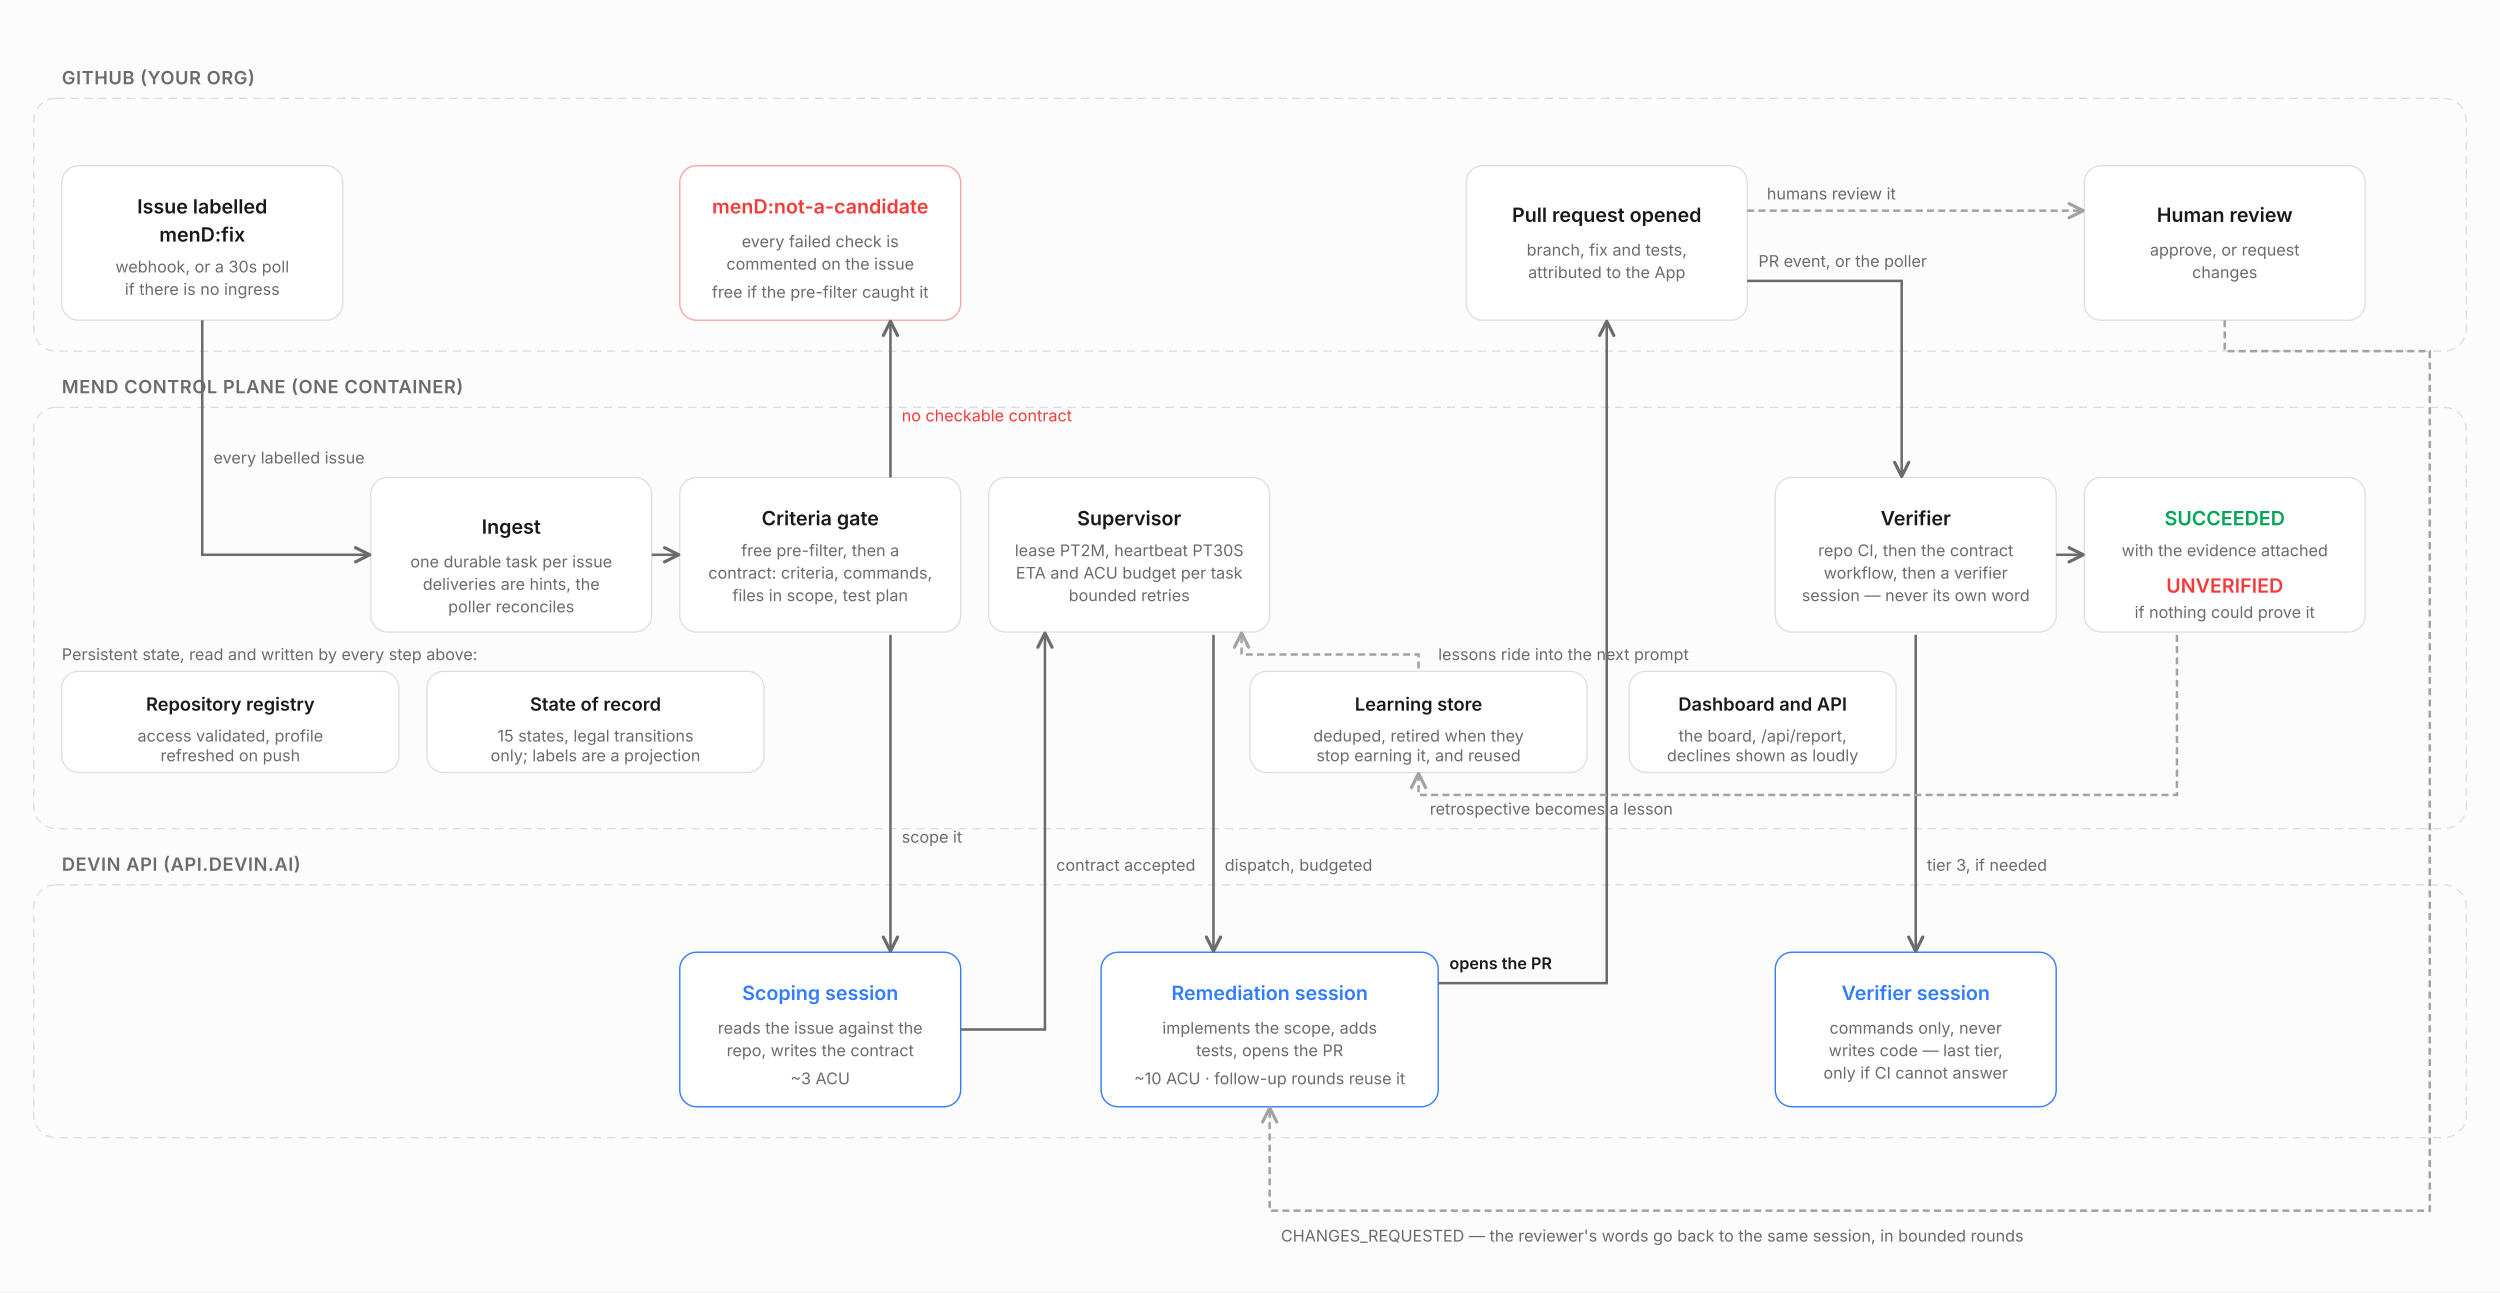
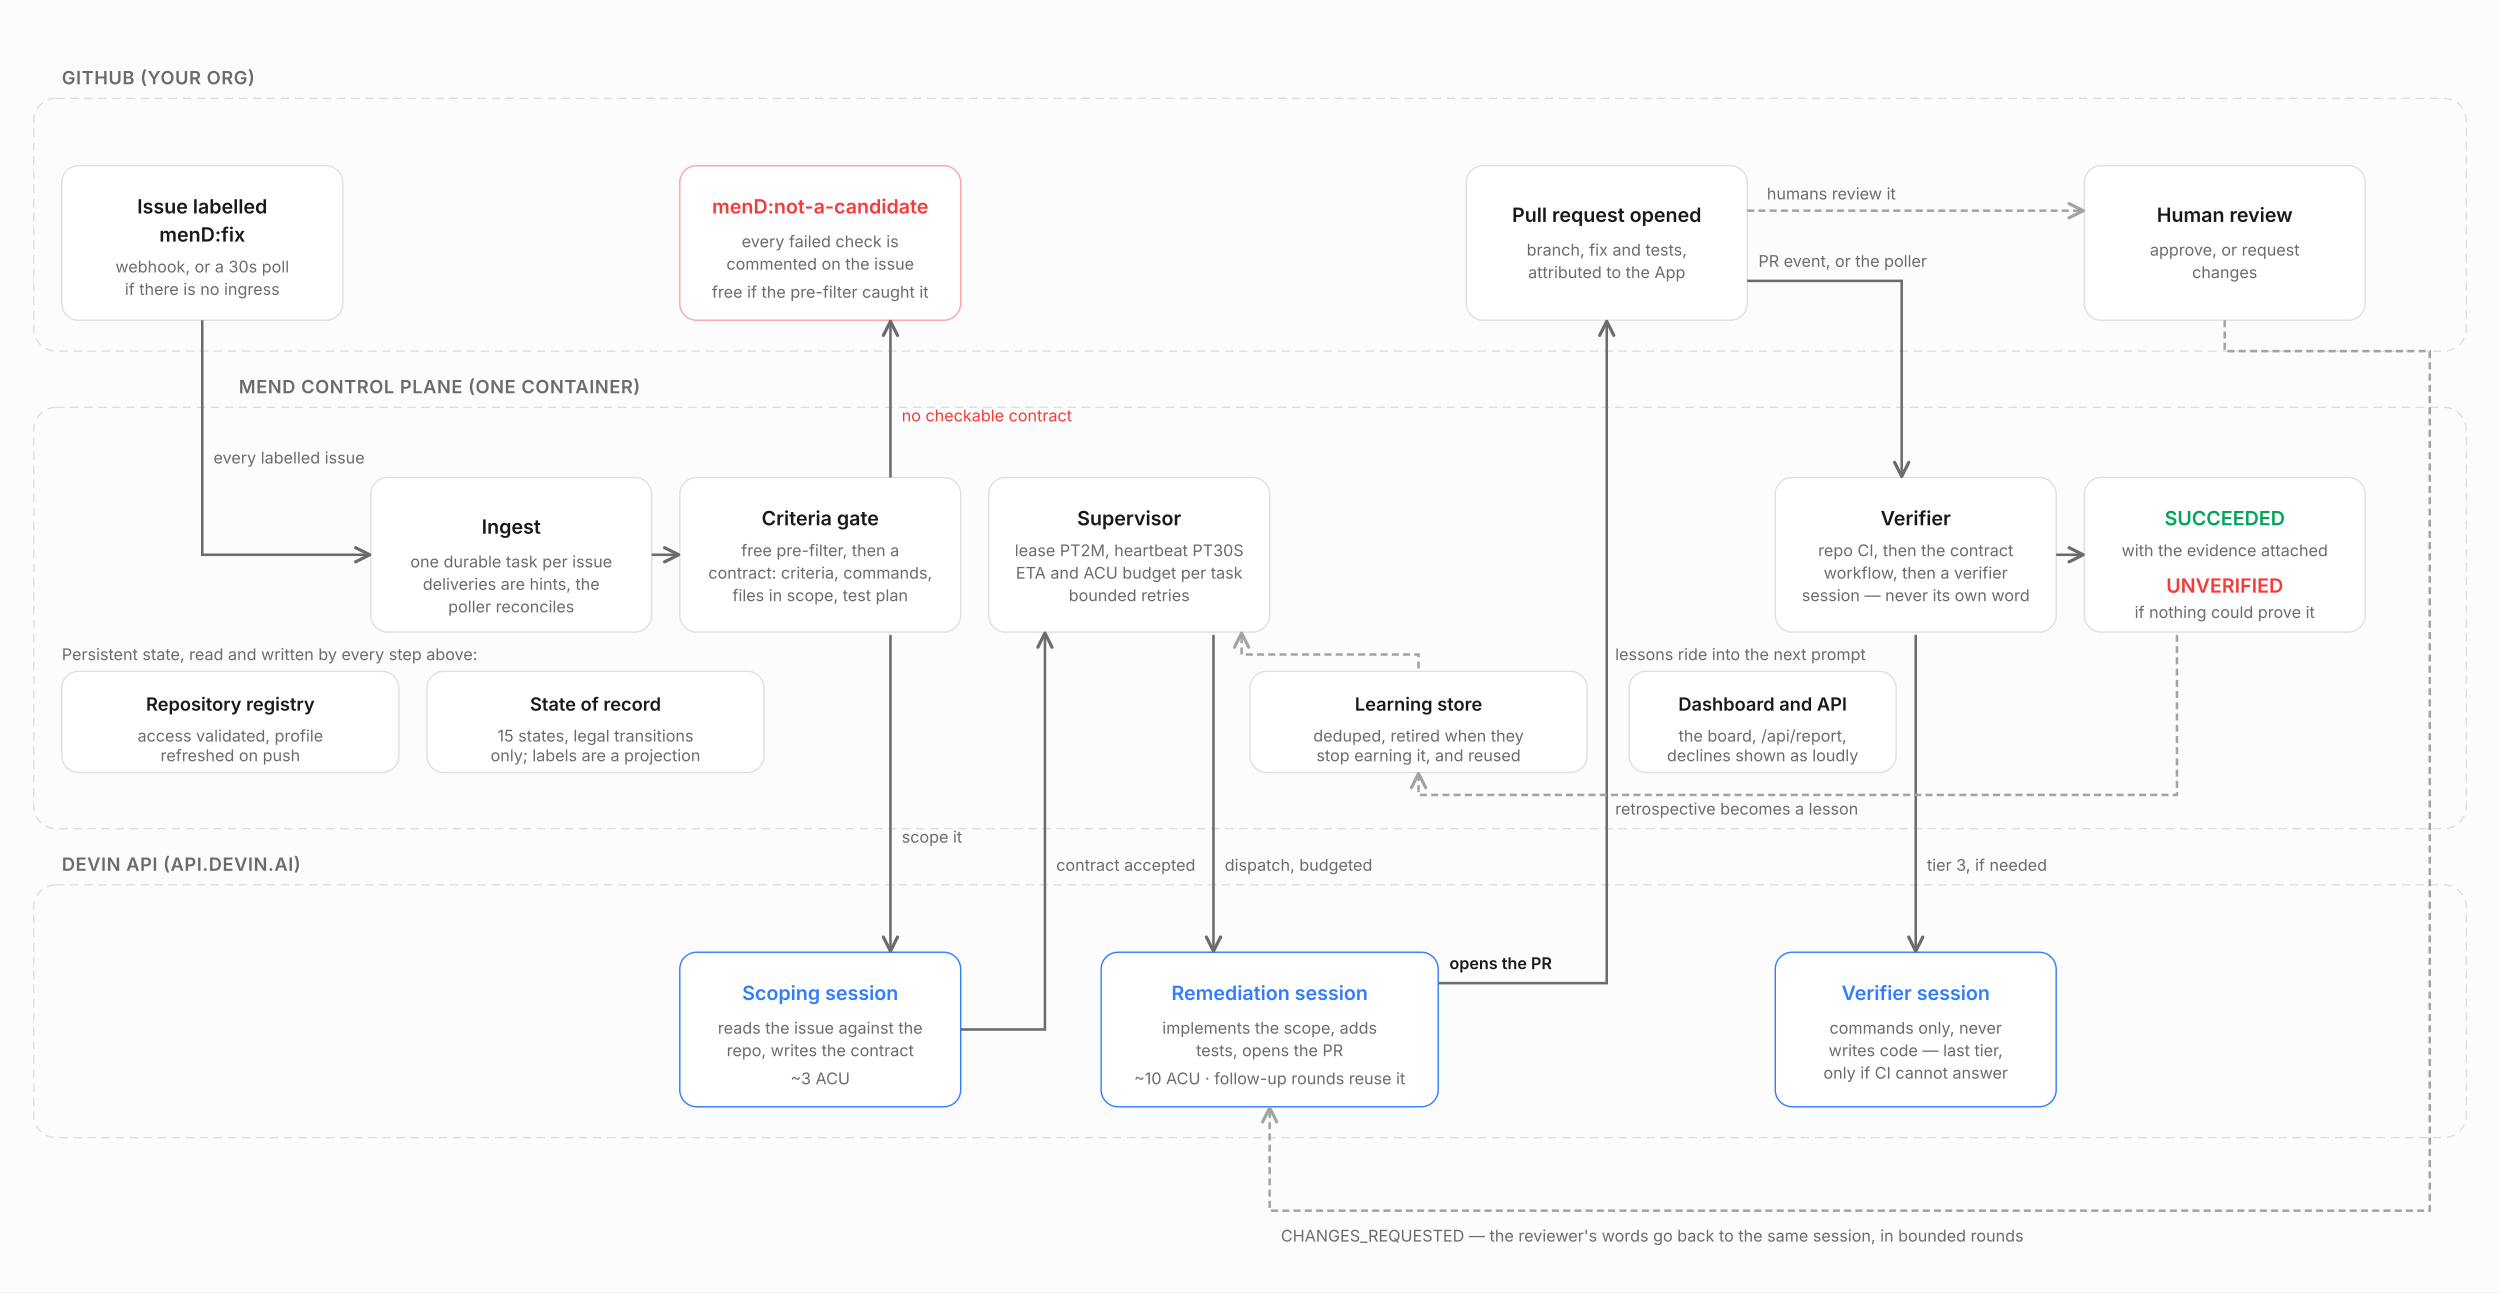
<svg xmlns="http://www.w3.org/2000/svg" width="1780" height="920" viewBox="0 0 1780 920" font-family="Inter, ui-sans-serif, system-ui, sans-serif" role="img" aria-label="menD architecture: a GitHub issue labelled menD:fix flows left to right through menD ingest, the criteria gate, a Devin scoping session, the supervisor, a Devin remediation session, a pull request, verification, and a SUCCEEDED or UNVERIFIED verdict, with reviewer feedback and lessons feeding back">
  <defs>
    <marker id="arrow" viewBox="0 0 10 10" refX="8" refY="5" markerWidth="7" markerHeight="7" orient="auto-start-reverse">
      <path d="M1 1L9 5L1 9" fill="none" stroke="#6b6b6b" stroke-width="1.8" stroke-linecap="round" stroke-linejoin="round" />
    </marker>
    <marker id="arrowlight" viewBox="0 0 10 10" refX="8" refY="5" markerWidth="7" markerHeight="7" orient="auto-start-reverse">
      <path d="M1 1L9 5L1 9" fill="none" stroke="#a3a3a3" stroke-width="1.8" stroke-linecap="round" stroke-linejoin="round" />
    </marker>
  </defs>
  <rect width="1780" height="920" fill="#fcfcfc" />
  <g fill="none" stroke="rgba(0,0,0,0.12)" stroke-dasharray="6 4">
    <rect x="24" y="70" width="1732" height="180" rx="16" />
    <rect x="24" y="290" width="1732" height="300" rx="16" />
    <rect x="24" y="630" width="1732" height="180" rx="16" />
  </g>
  <g font-size="13" font-weight="600" fill="#6b6b6b" letter-spacing="0.4">
    <text x="44" y="60">GITHUB (YOUR ORG)</text>
-     <text x="44" y="280">MEND CONTROL PLANE (ONE CONTAINER)</text>
+     <text x="170" y="280">MEND CONTROL PLANE (ONE CONTAINER)</text>
    <text x="44" y="620">DEVIN API (API.DEVIN.AI)</text>
  </g>
  <g>
    <rect x="44" y="118" width="200" height="110" rx="12" fill="#ffffff" stroke="rgba(0,0,0,0.12)" />
    <text x="144" y="152" text-anchor="middle" font-size="14" font-weight="600" fill="rgb(25,25,25)">Issue labelled</text>
    <text x="144" y="172" text-anchor="middle" font-size="14" font-weight="600" fill="rgb(25,25,25)">menD:fix</text>
    <text x="144" y="194" text-anchor="middle" font-size="11.5" fill="#6b6b6b">webhook, or a 30s poll</text>
    <text x="144" y="210" text-anchor="middle" font-size="11.5" fill="#6b6b6b">if there is no ingress</text>
    <rect x="484" y="118" width="200" height="110" rx="12" fill="#ffffff" stroke="rgba(245,59,58,0.45)" />
    <text x="584" y="152" text-anchor="middle" font-size="14" font-weight="600" fill="rgb(245,59,58)">menD:not-a-candidate</text>
    <text x="584" y="176" text-anchor="middle" font-size="11.5" fill="#6b6b6b">every failed check is</text>
    <text x="584" y="192" text-anchor="middle" font-size="11.5" fill="#6b6b6b">commented on the issue</text>
    <text x="584" y="212" text-anchor="middle" font-size="11.5" fill="#6b6b6b">free if the pre-filter caught it</text>
    <rect x="1044" y="118" width="200" height="110" rx="12" fill="#ffffff" stroke="rgba(0,0,0,0.12)" />
    <text x="1144" y="158" text-anchor="middle" font-size="14" font-weight="600" fill="rgb(25,25,25)">Pull request opened</text>
    <text x="1144" y="182" text-anchor="middle" font-size="11.5" fill="#6b6b6b">branch, fix and tests,</text>
    <text x="1144" y="198" text-anchor="middle" font-size="11.5" fill="#6b6b6b">attributed to the App</text>
    <rect x="1484" y="118" width="200" height="110" rx="12" fill="#ffffff" stroke="rgba(0,0,0,0.12)" />
    <text x="1584" y="158" text-anchor="middle" font-size="14" font-weight="600" fill="rgb(25,25,25)">Human review</text>
    <text x="1584" y="182" text-anchor="middle" font-size="11.5" fill="#6b6b6b">approve, or request</text>
    <text x="1584" y="198" text-anchor="middle" font-size="11.5" fill="#6b6b6b">changes</text>
  </g>
  <g>
    <rect x="264" y="340" width="200" height="110" rx="12" fill="#ffffff" stroke="rgba(0,0,0,0.12)" />
    <text x="364" y="380" text-anchor="middle" font-size="14" font-weight="600" fill="rgb(25,25,25)">Ingest</text>
    <text x="364" y="404" text-anchor="middle" font-size="11.5" fill="#6b6b6b">one durable task per issue</text>
    <text x="364" y="420" text-anchor="middle" font-size="11.5" fill="#6b6b6b">deliveries are hints, the</text>
    <text x="364" y="436" text-anchor="middle" font-size="11.5" fill="#6b6b6b">poller reconciles</text>
    <rect x="484" y="340" width="200" height="110" rx="12" fill="#ffffff" stroke="rgba(0,0,0,0.12)" />
    <text x="584" y="374" text-anchor="middle" font-size="14" font-weight="600" fill="rgb(25,25,25)">Criteria gate</text>
    <text x="584" y="396" text-anchor="middle" font-size="11.5" fill="#6b6b6b">free pre-filter, then a</text>
    <text x="584" y="412" text-anchor="middle" font-size="11.5" fill="#6b6b6b">contract: criteria, commands,</text>
    <text x="584" y="428" text-anchor="middle" font-size="11.5" fill="#6b6b6b">files in scope, test plan</text>
    <rect x="704" y="340" width="200" height="110" rx="12" fill="#ffffff" stroke="rgba(0,0,0,0.12)" />
    <text x="804" y="374" text-anchor="middle" font-size="14" font-weight="600" fill="rgb(25,25,25)">Supervisor</text>
    <text x="804" y="396" text-anchor="middle" font-size="11.5" fill="#6b6b6b">lease PT2M, heartbeat PT30S</text>
    <text x="804" y="412" text-anchor="middle" font-size="11.5" fill="#6b6b6b">ETA and ACU budget per task</text>
    <text x="804" y="428" text-anchor="middle" font-size="11.5" fill="#6b6b6b">bounded retries</text>
    <rect x="1264" y="340" width="200" height="110" rx="12" fill="#ffffff" stroke="rgba(0,0,0,0.12)" />
    <text x="1364" y="374" text-anchor="middle" font-size="14" font-weight="600" fill="rgb(25,25,25)">Verifier</text>
    <text x="1364" y="396" text-anchor="middle" font-size="11.5" fill="#6b6b6b">repo CI, then the contract</text>
    <text x="1364" y="412" text-anchor="middle" font-size="11.5" fill="#6b6b6b">workflow, then a verifier</text>
    <text x="1364" y="428" text-anchor="middle" font-size="11.5" fill="#6b6b6b">session — never its own word</text>
    <rect x="1484" y="340" width="200" height="110" rx="12" fill="#ffffff" stroke="rgba(0,0,0,0.12)" />
    <text x="1584" y="374" text-anchor="middle" font-size="14" font-weight="600" fill="rgb(0,165,88)">SUCCEEDED</text>
    <text x="1584" y="396" text-anchor="middle" font-size="11.5" fill="#6b6b6b">with the evidence attached</text>
    <text x="1584" y="422" text-anchor="middle" font-size="14" font-weight="600" fill="rgb(245,59,58)">UNVERIFIED</text>
    <text x="1584" y="440" text-anchor="middle" font-size="11.5" fill="#6b6b6b">if nothing could prove it</text>
  </g>
  <text x="44" y="470" font-size="11.5" fill="#6b6b6b">Persistent state, read and written by every step above:</text>
  <g>
    <rect x="44" y="478" width="240" height="72" rx="12" fill="#ffffff" stroke="rgba(0,0,0,0.12)" />
    <text x="164" y="506" text-anchor="middle" font-size="13" font-weight="600" fill="rgb(25,25,25)">Repository registry</text>
    <text x="164" y="528" text-anchor="middle" font-size="11.5" fill="#6b6b6b">access validated, profile</text>
    <text x="164" y="542" text-anchor="middle" font-size="11.5" fill="#6b6b6b">refreshed on push</text>
    <rect x="304" y="478" width="240" height="72" rx="12" fill="#ffffff" stroke="rgba(0,0,0,0.12)" />
    <text x="424" y="506" text-anchor="middle" font-size="13" font-weight="600" fill="rgb(25,25,25)">State of record</text>
    <text x="424" y="528" text-anchor="middle" font-size="11.5" fill="#6b6b6b">15 states, legal transitions</text>
    <text x="424" y="542" text-anchor="middle" font-size="11.5" fill="#6b6b6b">only; labels are a projection</text>
    <rect x="890" y="478" width="240" height="72" rx="12" fill="#ffffff" stroke="rgba(0,0,0,0.12)" />
    <text x="1010" y="506" text-anchor="middle" font-size="13" font-weight="600" fill="rgb(25,25,25)">Learning store</text>
    <text x="1010" y="528" text-anchor="middle" font-size="11.5" fill="#6b6b6b">deduped, retired when they</text>
    <text x="1010" y="542" text-anchor="middle" font-size="11.5" fill="#6b6b6b">stop earning it, and reused</text>
    <rect x="1160" y="478" width="190" height="72" rx="12" fill="#ffffff" stroke="rgba(0,0,0,0.12)" />
    <text x="1255" y="506" text-anchor="middle" font-size="13" font-weight="600" fill="rgb(25,25,25)">Dashboard and API</text>
    <text x="1255" y="528" text-anchor="middle" font-size="11.5" fill="#6b6b6b">the board, /api/report,</text>
    <text x="1255" y="542" text-anchor="middle" font-size="11.5" fill="#6b6b6b">declines shown as loudly</text>
  </g>
  <g>
    <rect x="484" y="678" width="200" height="110" rx="12" fill="#ffffff" stroke="rgb(49,124,255)" />
    <text x="584" y="712" text-anchor="middle" font-size="14" font-weight="600" fill="rgb(49,124,255)">Scoping session</text>
    <text x="584" y="736" text-anchor="middle" font-size="11.5" fill="#6b6b6b">reads the issue against the</text>
    <text x="584" y="752" text-anchor="middle" font-size="11.5" fill="#6b6b6b">repo, writes the contract</text>
    <text x="584" y="772" text-anchor="middle" font-size="11.5" fill="#6b6b6b">~3 ACU</text>
    <rect x="784" y="678" width="240" height="110" rx="12" fill="#ffffff" stroke="rgb(49,124,255)" />
    <text x="904" y="712" text-anchor="middle" font-size="14" font-weight="600" fill="rgb(49,124,255)">Remediation session</text>
    <text x="904" y="736" text-anchor="middle" font-size="11.5" fill="#6b6b6b">implements the scope, adds</text>
    <text x="904" y="752" text-anchor="middle" font-size="11.5" fill="#6b6b6b">tests, opens the PR</text>
    <text x="904" y="772" text-anchor="middle" font-size="11.5" fill="#6b6b6b">~10 ACU · follow-up rounds reuse it</text>
    <rect x="1264" y="678" width="200" height="110" rx="12" fill="#ffffff" stroke="rgb(49,124,255)" />
    <text x="1364" y="712" text-anchor="middle" font-size="14" font-weight="600" fill="rgb(49,124,255)">Verifier session</text>
    <text x="1364" y="736" text-anchor="middle" font-size="11.5" fill="#6b6b6b">commands only, never</text>
    <text x="1364" y="752" text-anchor="middle" font-size="11.5" fill="#6b6b6b">writes code — last tier,</text>
    <text x="1364" y="768" text-anchor="middle" font-size="11.5" fill="#6b6b6b">only if CI cannot answer</text>
  </g>
  <g fill="none" stroke="#6b6b6b" stroke-width="1.8" marker-end="url(#arrow)">
    <path d="M 144 228 L 144 395 L 262 395" />
    <path d="M 464 395 L 482 395" />
    <path d="M 634 340 L 634 230" />
    <path d="M 634 452 L 634 676" />
    <path d="M 684 733 L 744 733 L 744 452" />
    <path d="M 864 452 L 864 676" />
    <path d="M 1024 700 L 1144 700 L 1144 230" />
    <path d="M 1244 200 L 1354 200 L 1354 338" />
    <path d="M 1464 395 L 1482 395" />
    <path d="M 1364 452 L 1364 676" />
  </g>
  <g font-size="11.5" fill="#6b6b6b">
    <text x="152" y="330">every labelled issue</text>
    <text x="642" y="300" fill="rgb(245,59,58)">no checkable contract</text>
    <text x="642" y="600">scope it</text>
    <text x="752" y="620">contract accepted</text>
    <text x="872" y="620">dispatch, budgeted</text>
    <text x="1032" y="690" font-weight="600" fill="rgb(25,25,25)">opens the PR</text>
    <text x="1252" y="190">PR event, or the poller</text>
    <text x="1372" y="620">tier 3, if needed</text>
  </g>
  <g fill="none" stroke="#a3a3a3" stroke-width="1.8" stroke-dasharray="5 3" marker-end="url(#arrowlight)">
    <path d="M 1244 150 L 1482 150" />
    <path d="M 1584 228 L 1584 250 L 1730 250 L 1730 862 L 904 862 L 904 790" />
    <path d="M 1550 452 L 1550 566 L 1010 566 L 1010 552" />
    <path d="M 1010 476 L 1010 466 L 884 466 L 884 452" />
  </g>
  <g font-size="11.5" fill="#6b6b6b">
    <text x="1258" y="142">humans review it</text>
    <text x="912" y="884">CHANGES_REQUESTED — the reviewer's words go back to the same session, in bounded rounds</text>
-     <text x="1018" y="580">retrospective becomes a lesson</text>
-     <text x="1024" y="470">lessons ride into the next prompt</text>
+     <text x="1150" y="580">retrospective becomes a lesson</text>
+     <text x="1150" y="470">lessons ride into the next prompt</text>
  </g>
</svg>
